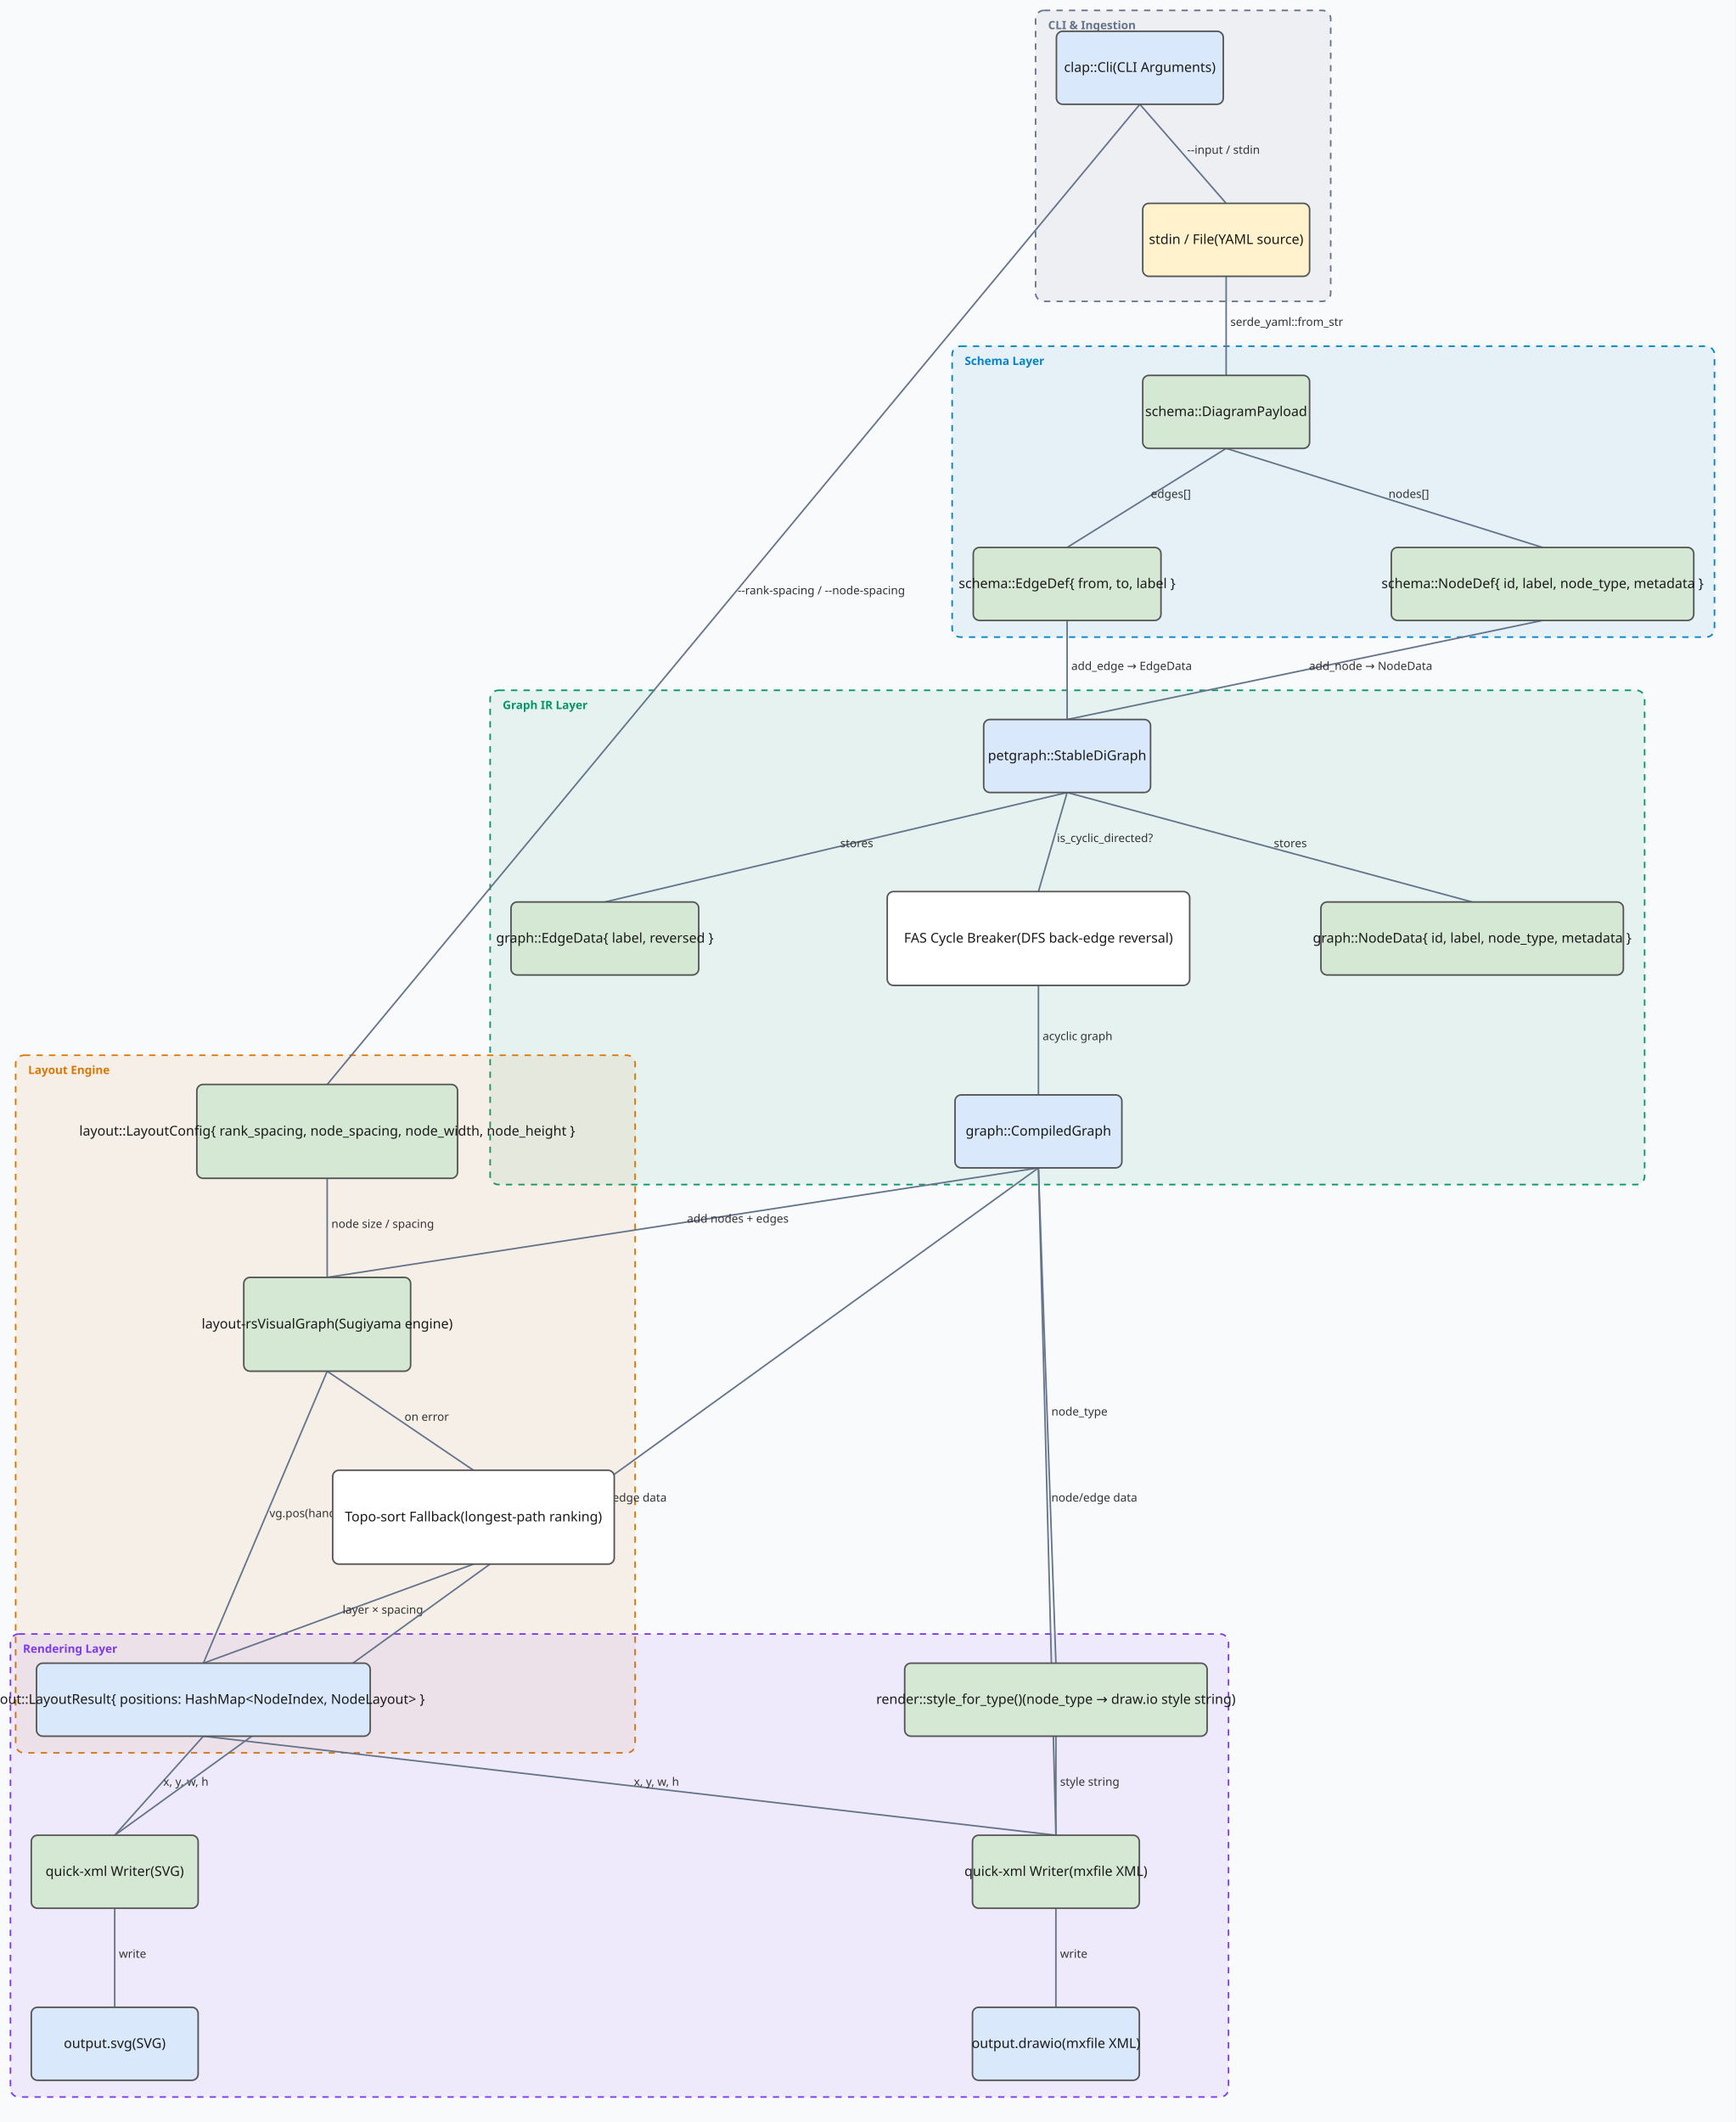
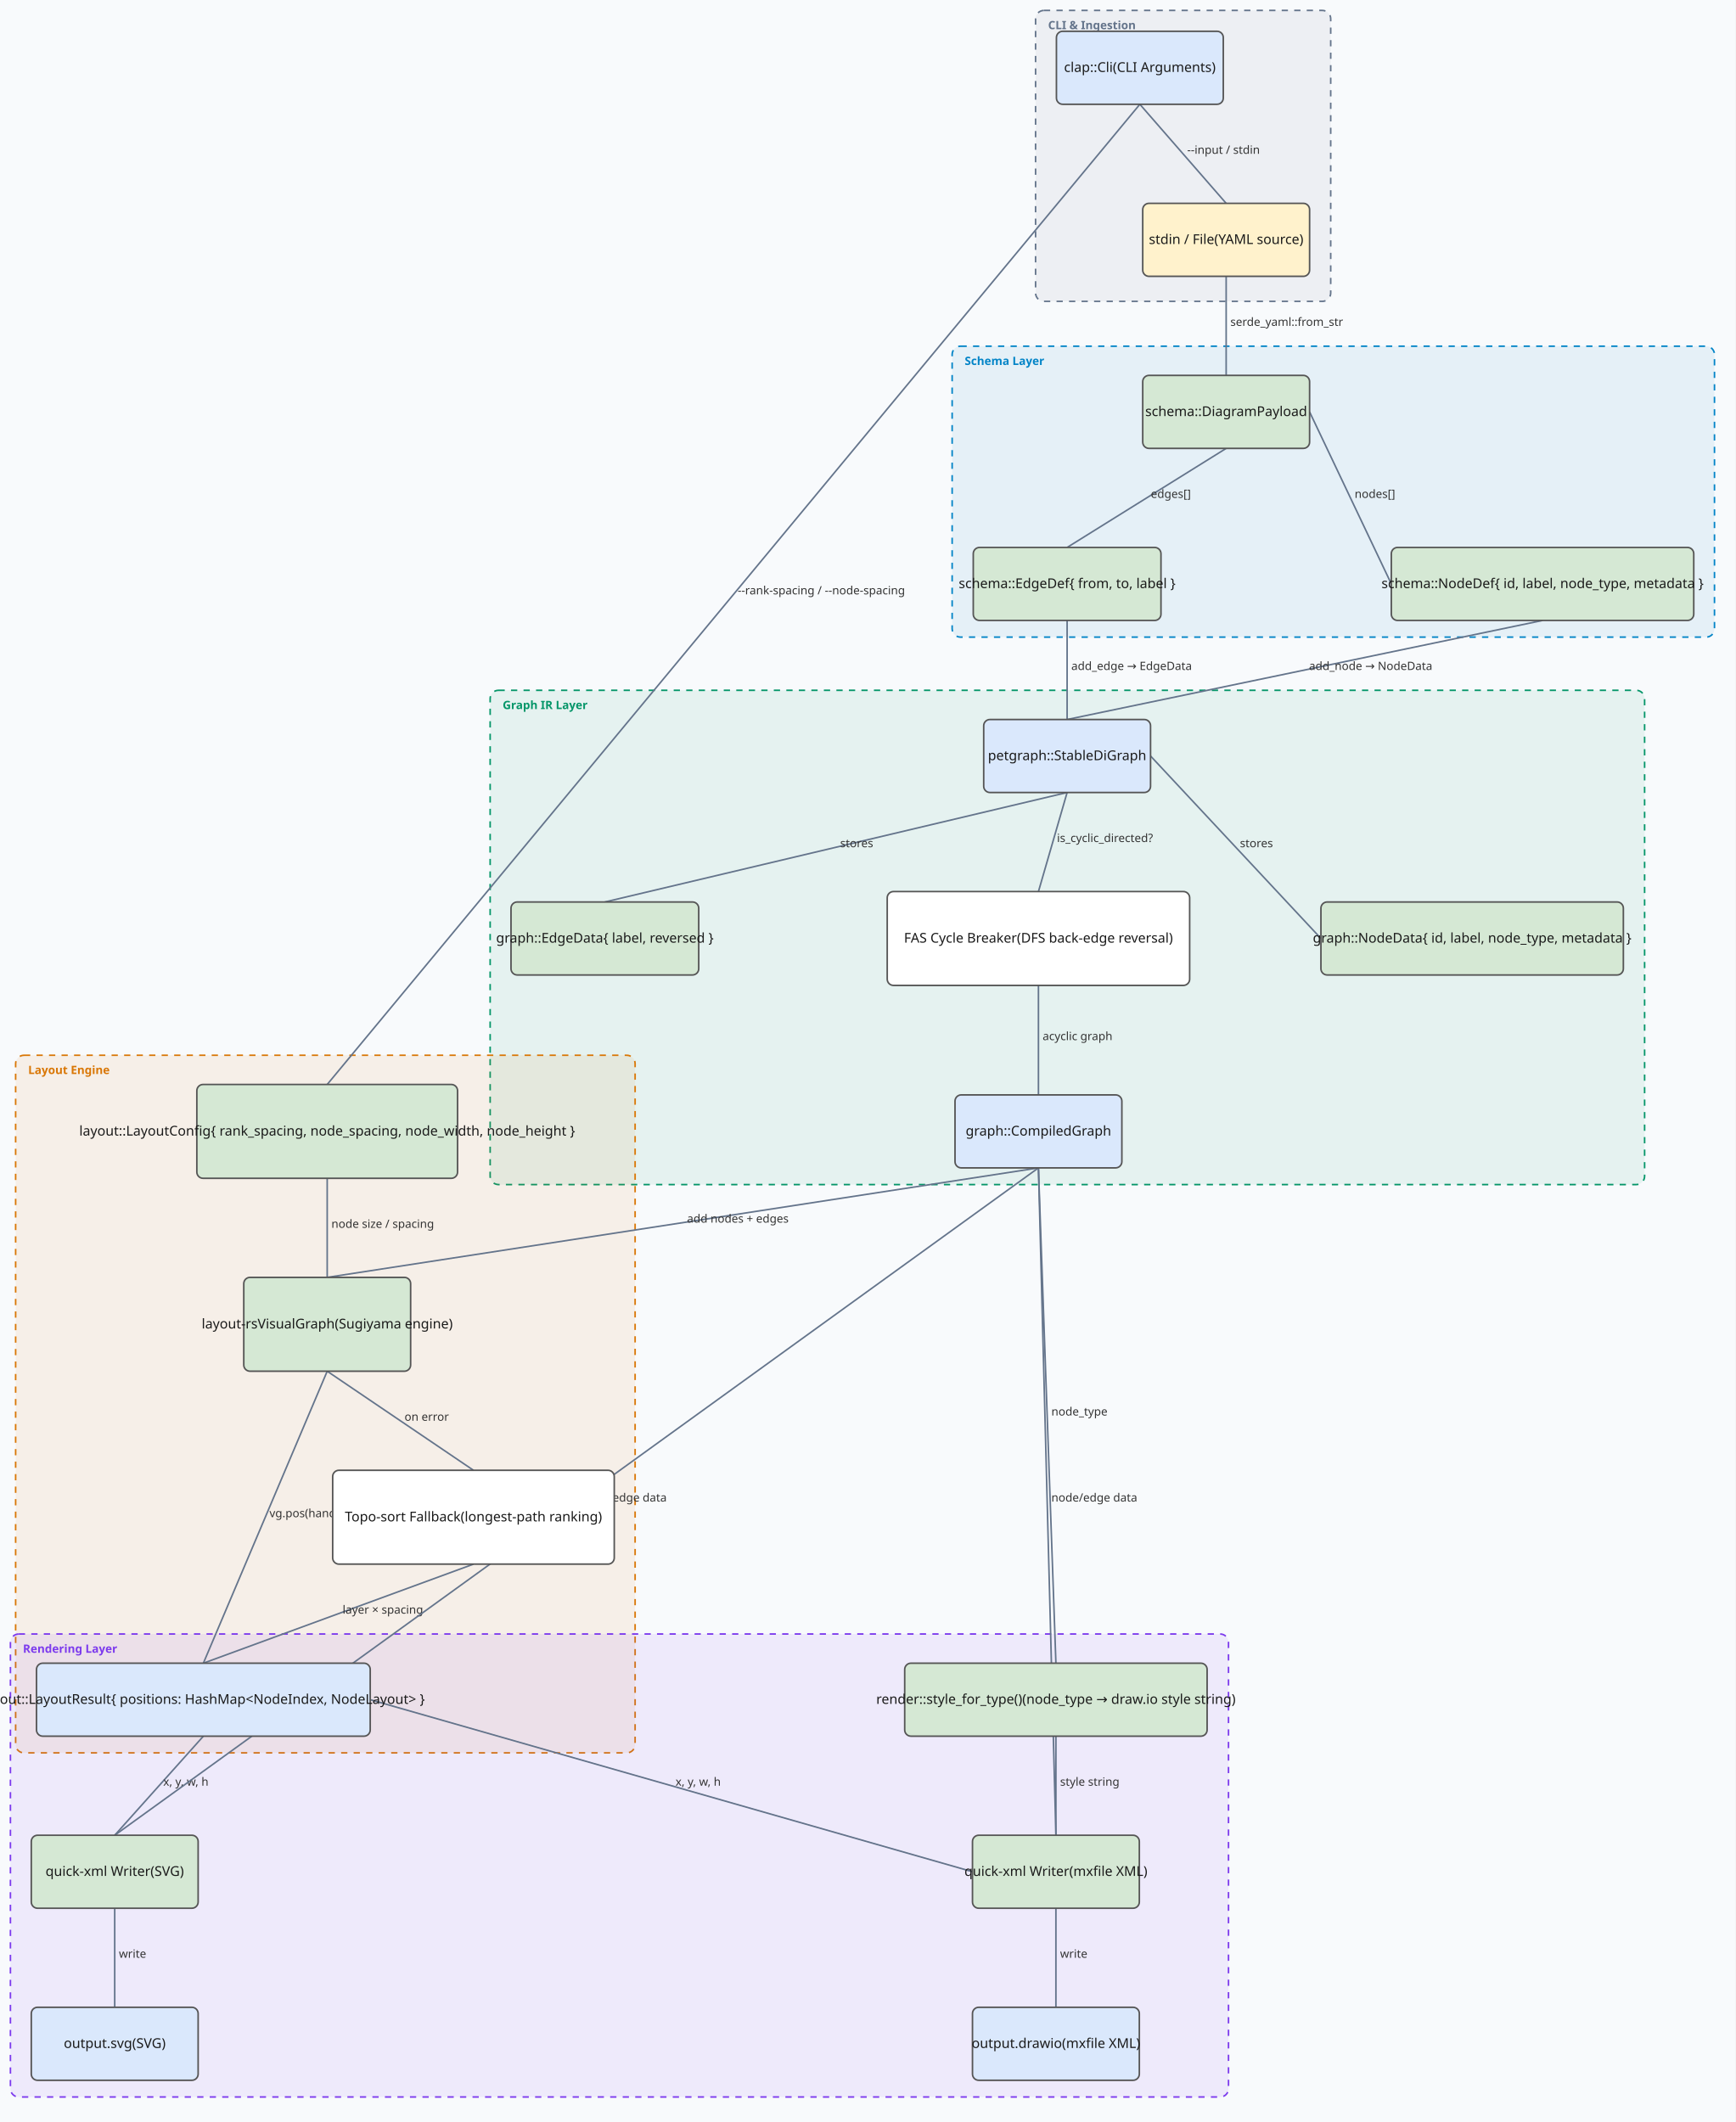
<svg xmlns="http://www.w3.org/2000/svg" version="1.1" width="1664.125" height="2035" viewBox="0 0 1664.125 2035">
  <rect width="100%" height="100%" fill="#f8fafc" />
  <rect x="993" y="10" width="283" height="279" rx="8" fill="#64748b" fill-opacity="0.08" stroke="#64748b" stroke-width="1.5" stroke-dasharray="6 6" />
  <text x="1005" y="28" font-family="sans-serif" font-size="11" font-weight="bold" fill="#64748b">CLI &amp; Ingestion</text>
  <rect x="913" y="332" width="731" height="279" rx="8" fill="#0284c7" fill-opacity="0.08" stroke="#0284c7" stroke-width="1.5" stroke-dasharray="6 6" />
  <text x="925" y="350" font-family="sans-serif" font-size="11" font-weight="bold" fill="#0284c7">Schema Layer</text>
  <rect x="470" y="662" width="1107" height="474" rx="8" fill="#059669" fill-opacity="0.08" stroke="#059669" stroke-width="1.5" stroke-dasharray="6 6" />
  <text x="482" y="680" font-family="sans-serif" font-size="11" font-weight="bold" fill="#059669">Graph IR Layer</text>
  <rect x="15" y="1012" width="594" height="669" rx="8" fill="#d97706" fill-opacity="0.08" stroke="#d97706" stroke-width="1.5" stroke-dasharray="6 6" />
  <text x="27" y="1030" font-family="sans-serif" font-size="11" font-weight="bold" fill="#d97706">Layout Engine</text>
  <rect x="10" y="1567" width="1168" height="444" rx="8" fill="#7c3aed" fill-opacity="0.08" stroke="#7c3aed" stroke-width="1.5" stroke-dasharray="6 6" />
  <text x="22" y="1585" font-family="sans-serif" font-size="11" font-weight="bold" fill="#7c3aed">Rendering Layer</text>
  <line x1="1093" y1="100" x2="1175.75" y2="195" stroke="#64748b" stroke-width="1.5" marker-end="url(#arrow)" />
  <text x="1138.375" y="147.5" font-family="sans-serif" font-size="11" fill="#333333">--input / stdin</text>
  <line x1="1175.75" y1="265" x2="1175.75" y2="360" stroke="#64748b" stroke-width="1.5" marker-end="url(#arrow)" />
  <text x="1179.75" y="312.5" font-family="sans-serif" font-size="11" fill="#333333">serde_yaml::from_str</text>
-   <line x1="1175.75" y1="430" x2="1479.125" y2="525" stroke="#64748b" stroke-width="1.5" marker-end="url(#arrow)" />
-   <text x="1331.438" y="477.5" font-family="sans-serif" font-size="11" fill="#333333">nodes[]</text>
+   <line x1="1255.75" y1="395" x2="1334.125" y2="560" stroke="#64748b" stroke-width="1.5" marker-end="url(#arrow)" />
+   <text x="1298.938" y="477.5" font-family="sans-serif" font-size="11" fill="#333333">nodes[]</text>
  <line x1="1175.75" y1="430" x2="1023.25" y2="525" stroke="#64748b" stroke-width="1.5" marker-end="url(#arrow)" />
  <text x="1103.5" y="477.5" font-family="sans-serif" font-size="11" fill="#333333">edges[]</text>
  <line x1="1479.125" y1="595" x2="1023.25" y2="690" stroke="#64748b" stroke-width="1.5" marker-end="url(#arrow)" />
  <text x="1255.188" y="642.5" font-family="sans-serif" font-size="11" fill="#333333">add_node → NodeData</text>
  <line x1="1023.25" y1="595" x2="1023.25" y2="690" stroke="#64748b" stroke-width="1.5" marker-end="url(#arrow)" />
  <text x="1027.25" y="642.5" font-family="sans-serif" font-size="11" fill="#333333">add_edge → EdgeData</text>
-   <line x1="1023.25" y1="760" x2="1411.625" y2="865" stroke="#64748b" stroke-width="1.5" marker-end="url(#arrow)" />
-   <text x="1221.438" y="812.5" font-family="sans-serif" font-size="11" fill="#333333">stores</text>
+   <line x1="1103.25" y1="725" x2="1266.625" y2="900" stroke="#64748b" stroke-width="1.5" marker-end="url(#arrow)" />
+   <text x="1188.938" y="812.5" font-family="sans-serif" font-size="11" fill="#333333">stores</text>
  <line x1="1023.25" y1="760" x2="580" y2="865" stroke="#64748b" stroke-width="1.5" marker-end="url(#arrow)" />
  <text x="805.625" y="812.5" font-family="sans-serif" font-size="11" fill="#333333">stores</text>
  <line x1="1023.25" y1="760" x2="995.75" y2="855" stroke="#64748b" stroke-width="1.5" marker-end="url(#arrow)" />
  <text x="1013.5" y="807.5" font-family="sans-serif" font-size="11" fill="#333333">is_cyclic_directed?</text>
  <line x1="995.75" y1="945" x2="995.75" y2="1050" stroke="#64748b" stroke-width="1.5" marker-end="url(#arrow)" />
  <text x="999.75" y="997.5" font-family="sans-serif" font-size="11" fill="#333333">acyclic graph</text>
  <line x1="1093" y1="100" x2="313.75" y2="1040" stroke="#64748b" stroke-width="1.5" marker-end="url(#arrow)" />
  <text x="707.375" y="570" font-family="sans-serif" font-size="11" fill="#333333">--rank-spacing / --node-spacing</text>
  <line x1="995.75" y1="1120" x2="313.75" y2="1225" stroke="#64748b" stroke-width="1.5" marker-end="url(#arrow)" />
  <text x="658.75" y="1172.5" font-family="sans-serif" font-size="11" fill="#333333">add nodes + edges</text>
  <line x1="313.75" y1="1130" x2="313.75" y2="1225" stroke="#64748b" stroke-width="1.5" marker-end="url(#arrow)" />
  <text x="317.75" y="1177.5" font-family="sans-serif" font-size="11" fill="#333333">node size / spacing</text>
  <line x1="313.75" y1="1315" x2="454" y2="1410" stroke="#64748b" stroke-width="1.5" marker-end="url(#arrow)" />
  <text x="387.875" y="1362.5" font-family="sans-serif" font-size="11" fill="#333333">on error</text>
  <line x1="313.75" y1="1315" x2="195" y2="1595" stroke="#64748b" stroke-width="1.5" marker-end="url(#arrow)" />
  <text x="258.375" y="1455" font-family="sans-serif" font-size="11" fill="#333333">vg.pos(handle).bbox()</text>
  <line x1="454" y1="1500" x2="195" y2="1595" stroke="#64748b" stroke-width="1.5" marker-end="url(#arrow)" />
  <text x="328.5" y="1547.5" font-family="sans-serif" font-size="11" fill="#333333">layer × spacing</text>
  <line x1="995.75" y1="1120" x2="1012.5" y2="1595" stroke="#64748b" stroke-width="1.5" marker-end="url(#arrow)" />
  <text x="1008.125" y="1357.5" font-family="sans-serif" font-size="11" fill="#333333">node_type</text>
  <line x1="1012.5" y1="1665" x2="1012.5" y2="1760" stroke="#64748b" stroke-width="1.5" marker-end="url(#arrow)" />
  <text x="1016.5" y="1712.5" font-family="sans-serif" font-size="11" fill="#333333">style string</text>
-   <line x1="195" y1="1665" x2="1012.5" y2="1760" stroke="#64748b" stroke-width="1.5" marker-end="url(#arrow)" />
-   <text x="607.75" y="1712.5" font-family="sans-serif" font-size="11" fill="#333333">x, y, w, h</text>
+   <line x1="355" y1="1630" x2="932.5" y2="1795" stroke="#64748b" stroke-width="1.5" marker-end="url(#arrow)" />
+   <text x="647.75" y="1712.5" font-family="sans-serif" font-size="11" fill="#333333">x, y, w, h</text>
  <line x1="195" y1="1665" x2="110" y2="1760" stroke="#64748b" stroke-width="1.5" marker-end="url(#arrow)" />
  <text x="156.5" y="1712.5" font-family="sans-serif" font-size="11" fill="#333333">x, y, w, h</text>
  <line x1="995.75" y1="1120" x2="1012.5" y2="1760" stroke="#64748b" stroke-width="1.5" marker-end="url(#arrow)" />
  <text x="1008.125" y="1440" font-family="sans-serif" font-size="11" fill="#333333">node/edge data</text>
  <line x1="995.75" y1="1120" x2="110" y2="1760" stroke="#64748b" stroke-width="1.5" marker-end="url(#arrow)" />
  <text x="556.875" y="1440" font-family="sans-serif" font-size="11" fill="#333333">node/edge data</text>
  <line x1="1012.5" y1="1830" x2="1012.5" y2="1925" stroke="#64748b" stroke-width="1.5" marker-end="url(#arrow)" />
  <text x="1016.5" y="1877.5" font-family="sans-serif" font-size="11" fill="#333333">write</text>
  <line x1="110" y1="1830" x2="110" y2="1925" stroke="#64748b" stroke-width="1.5" marker-end="url(#arrow)" />
  <text x="114" y="1877.5" font-family="sans-serif" font-size="11" fill="#333333">write</text>
  <rect x="1013" y="30" width="160" height="70" rx="6" ry="6" fill="#DAE8FC" stroke="#555555" stroke-width="1.5" />
  <text x="1093" y="69" text-anchor="middle" font-family="sans-serif" font-size="13" fill="#1a1a1a">clap::Cli
(CLI Arguments)</text>
  <rect x="1095.75" y="195" width="160" height="70" rx="6" ry="6" fill="#fff2cc" stroke="#555555" stroke-width="1.5" />
  <text x="1175.75" y="234" text-anchor="middle" font-family="sans-serif" font-size="13" fill="#1a1a1a">stdin / File
(YAML source)</text>
  <rect x="1095.75" y="360" width="160" height="70" rx="6" ry="6" fill="#d5e8d4" stroke="#555555" stroke-width="1.5" />
  <text x="1175.75" y="399" text-anchor="middle" font-family="sans-serif" font-size="13" fill="#1a1a1a">schema::
DiagramPayload</text>
  <rect x="1334.125" y="525" width="290" height="70" rx="6" ry="6" fill="#d5e8d4" stroke="#555555" stroke-width="1.5" />
  <text x="1479.125" y="564" text-anchor="middle" font-family="sans-serif" font-size="13" fill="#1a1a1a">schema::NodeDef
{ id, label, node_type, metadata }</text>
  <rect x="933.25" y="525" width="180" height="70" rx="6" ry="6" fill="#d5e8d4" stroke="#555555" stroke-width="1.5" />
  <text x="1023.25" y="564" text-anchor="middle" font-family="sans-serif" font-size="13" fill="#1a1a1a">schema::EdgeDef
{ from, to, label }</text>
  <rect x="943.25" y="690" width="160" height="70" rx="6" ry="6" fill="#dae8fc" stroke="#555555" stroke-width="1.5" />
  <text x="1023.25" y="729" text-anchor="middle" font-family="sans-serif" font-size="13" fill="#1a1a1a">petgraph::
StableDiGraph</text>
  <rect x="1266.625" y="865" width="290" height="70" rx="6" ry="6" fill="#d5e8d4" stroke="#555555" stroke-width="1.5" />
  <text x="1411.625" y="904" text-anchor="middle" font-family="sans-serif" font-size="13" fill="#1a1a1a">graph::NodeData
{ id, label, node_type, metadata }</text>
  <rect x="490" y="865" width="180" height="70" rx="6" ry="6" fill="#d5e8d4" stroke="#555555" stroke-width="1.5" />
  <text x="580" y="904" text-anchor="middle" font-family="sans-serif" font-size="13" fill="#1a1a1a">graph::EdgeData
{ label, reversed }</text>
  <rect x="850.75" y="855" width="290" height="90" rx="6" ry="6" fill="#ffffff" stroke="#555555" stroke-width="1.5" />
  <text x="995.75" y="904" text-anchor="middle" font-family="sans-serif" font-size="13" fill="#1a1a1a">FAS Cycle Breaker
(DFS back-edge reversal)</text>
  <rect x="915.75" y="1050" width="160" height="70" rx="6" ry="6" fill="#dae8fc" stroke="#555555" stroke-width="1.5" />
  <text x="995.75" y="1089" text-anchor="middle" font-family="sans-serif" font-size="13" fill="#1a1a1a">graph::
CompiledGraph</text>
  <rect x="188.75" y="1040" width="250" height="90" rx="6" ry="6" fill="#d5e8d4" stroke="#555555" stroke-width="1.5" />
  <text x="313.75" y="1089" text-anchor="middle" font-family="sans-serif" font-size="13" fill="#1a1a1a">layout::LayoutConfig
{ rank_spacing, node_spacing,
  node_width, node_height }</text>
  <rect x="233.75" y="1225" width="160" height="90" rx="6" ry="6" fill="#d5e8d4" stroke="#555555" stroke-width="1.5" />
  <text x="313.75" y="1274" text-anchor="middle" font-family="sans-serif" font-size="13" fill="#1a1a1a">layout-rs
VisualGraph
(Sugiyama engine)</text>
  <rect x="319" y="1410" width="270" height="90" rx="6" ry="6" fill="#ffffff" stroke="#555555" stroke-width="1.5" />
  <text x="454" y="1459" text-anchor="middle" font-family="sans-serif" font-size="13" fill="#1a1a1a">Topo-sort Fallback
(longest-path ranking)</text>
  <rect x="35" y="1595" width="320" height="70" rx="6" ry="6" fill="#dae8fc" stroke="#555555" stroke-width="1.5" />
  <text x="195" y="1634" text-anchor="middle" font-family="sans-serif" font-size="13" fill="#1a1a1a">layout::LayoutResult
{ positions: HashMap&lt;NodeIndex, NodeLayout&gt; }</text>
  <rect x="867.5" y="1595" width="290" height="70" rx="6" ry="6" fill="#d5e8d4" stroke="#555555" stroke-width="1.5" />
  <text x="1012.5" y="1634" text-anchor="middle" font-family="sans-serif" font-size="13" fill="#1a1a1a">render::style_for_type()
(node_type → draw.io style string)</text>
  <rect x="932.5" y="1760" width="160" height="70" rx="6" ry="6" fill="#d5e8d4" stroke="#555555" stroke-width="1.5" />
  <text x="1012.5" y="1799" text-anchor="middle" font-family="sans-serif" font-size="13" fill="#1a1a1a">quick-xml Writer
(mxfile XML)</text>
  <rect x="30" y="1760" width="160" height="70" rx="6" ry="6" fill="#d5e8d4" stroke="#555555" stroke-width="1.5" />
  <text x="110" y="1799" text-anchor="middle" font-family="sans-serif" font-size="13" fill="#1a1a1a">quick-xml Writer
(SVG)</text>
  <rect x="932.5" y="1925" width="160" height="70" rx="6" ry="6" fill="#dae8fc" stroke="#555555" stroke-width="1.5" />
  <text x="1012.5" y="1964" text-anchor="middle" font-family="sans-serif" font-size="13" fill="#1a1a1a">output.drawio
(mxfile XML)</text>
  <rect x="30" y="1925" width="160" height="70" rx="6" ry="6" fill="#dae8fc" stroke="#555555" stroke-width="1.5" />
  <text x="110" y="1964" text-anchor="middle" font-family="sans-serif" font-size="13" fill="#1a1a1a">output.svg
(SVG)</text>
</svg>
